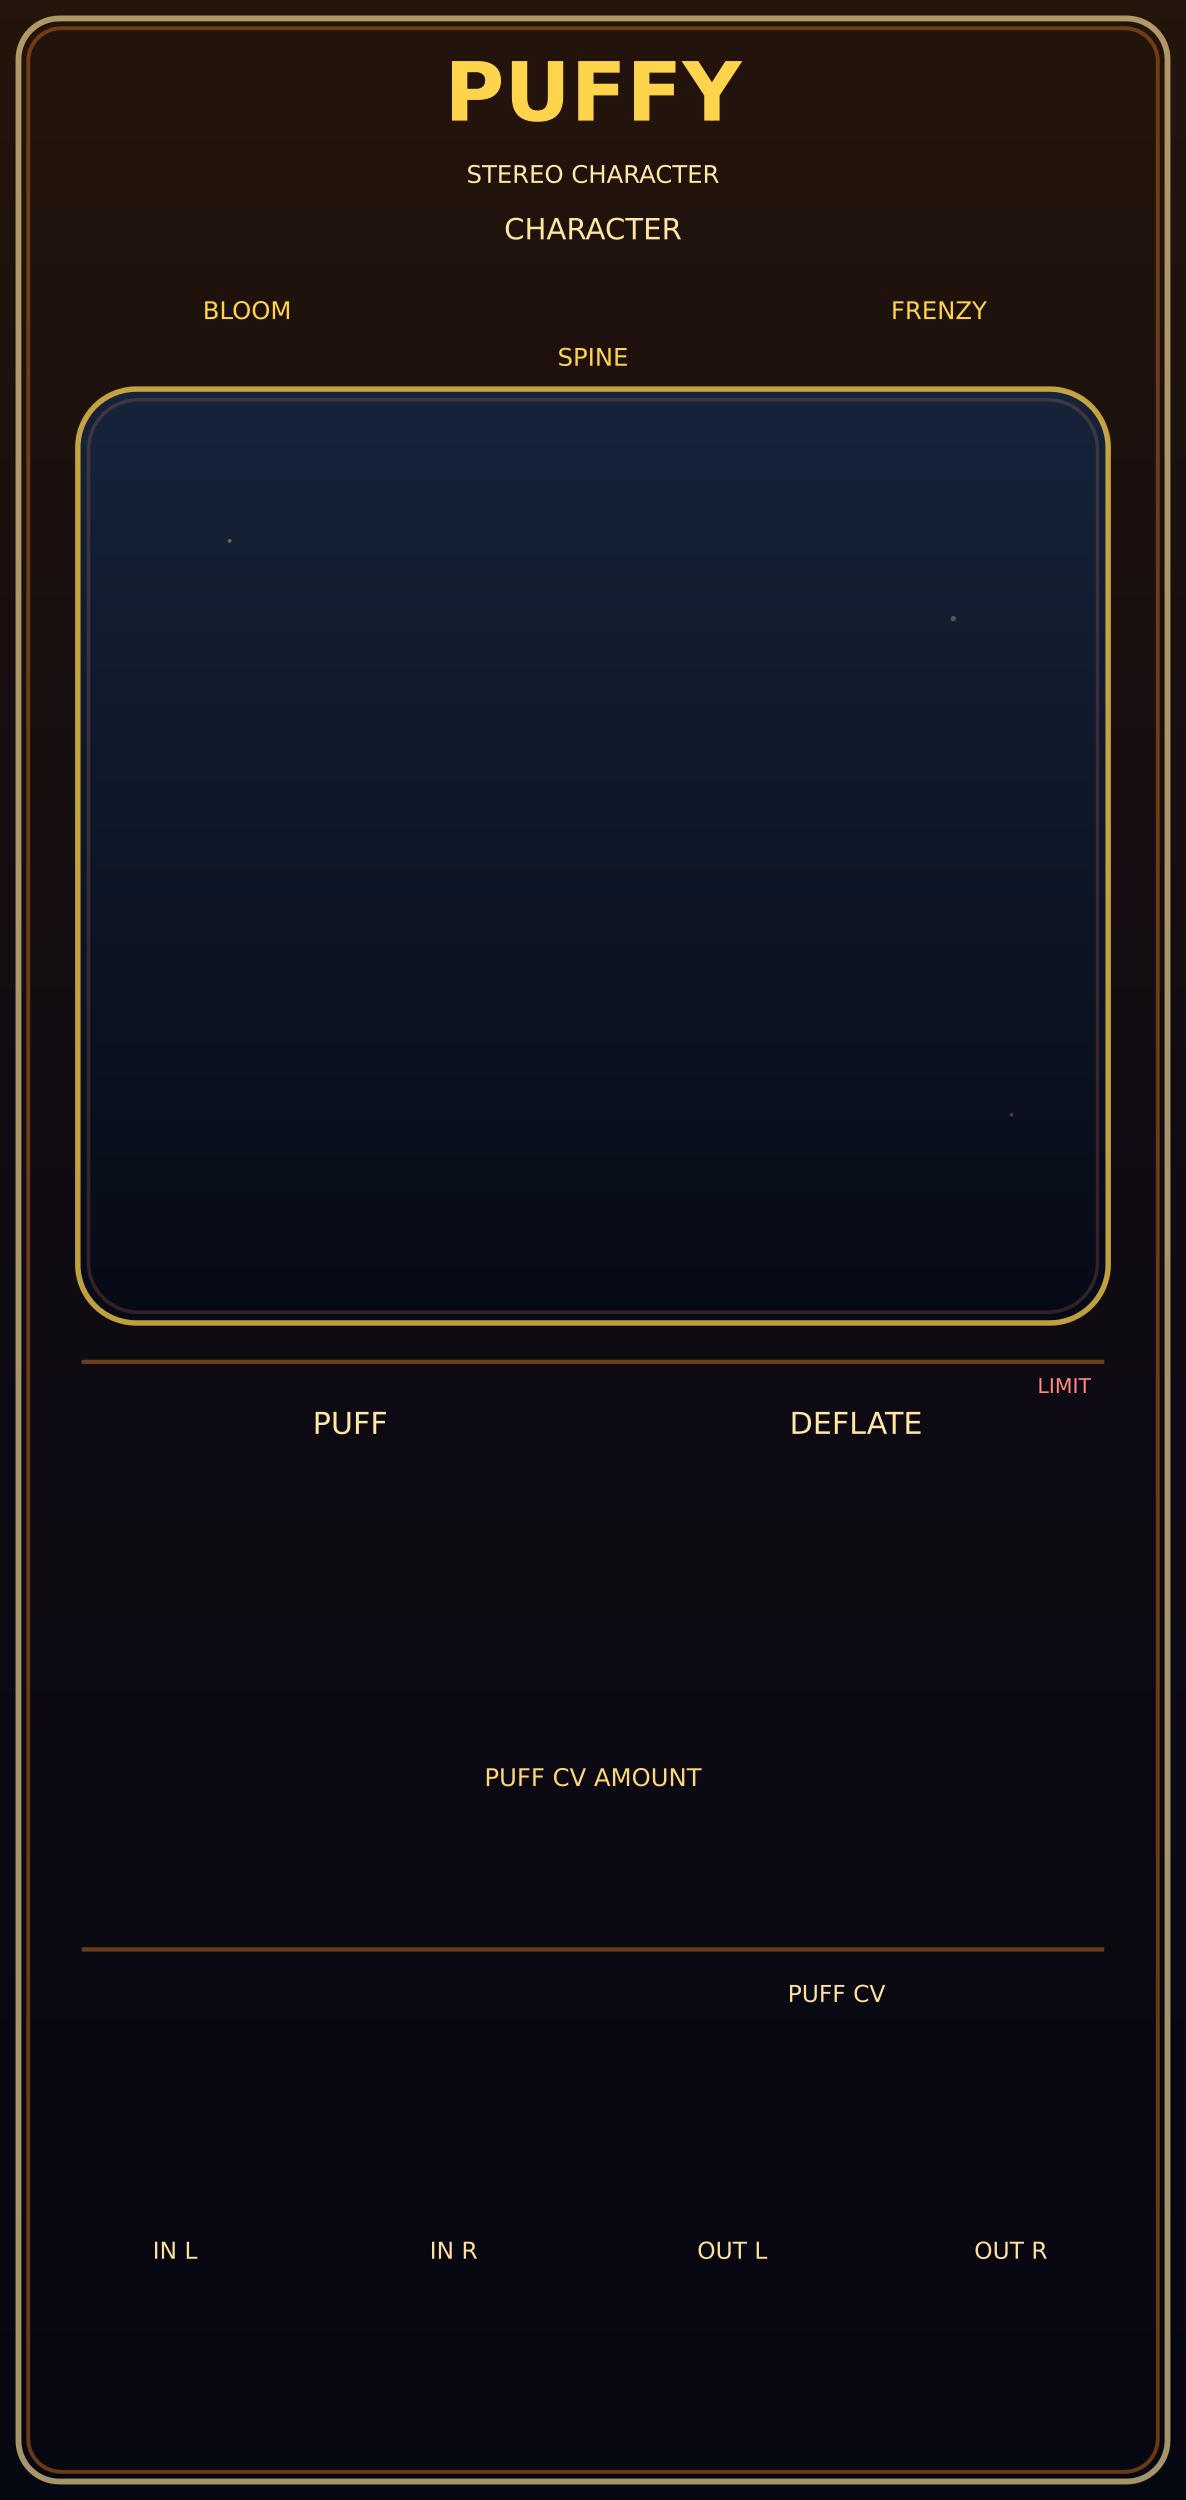
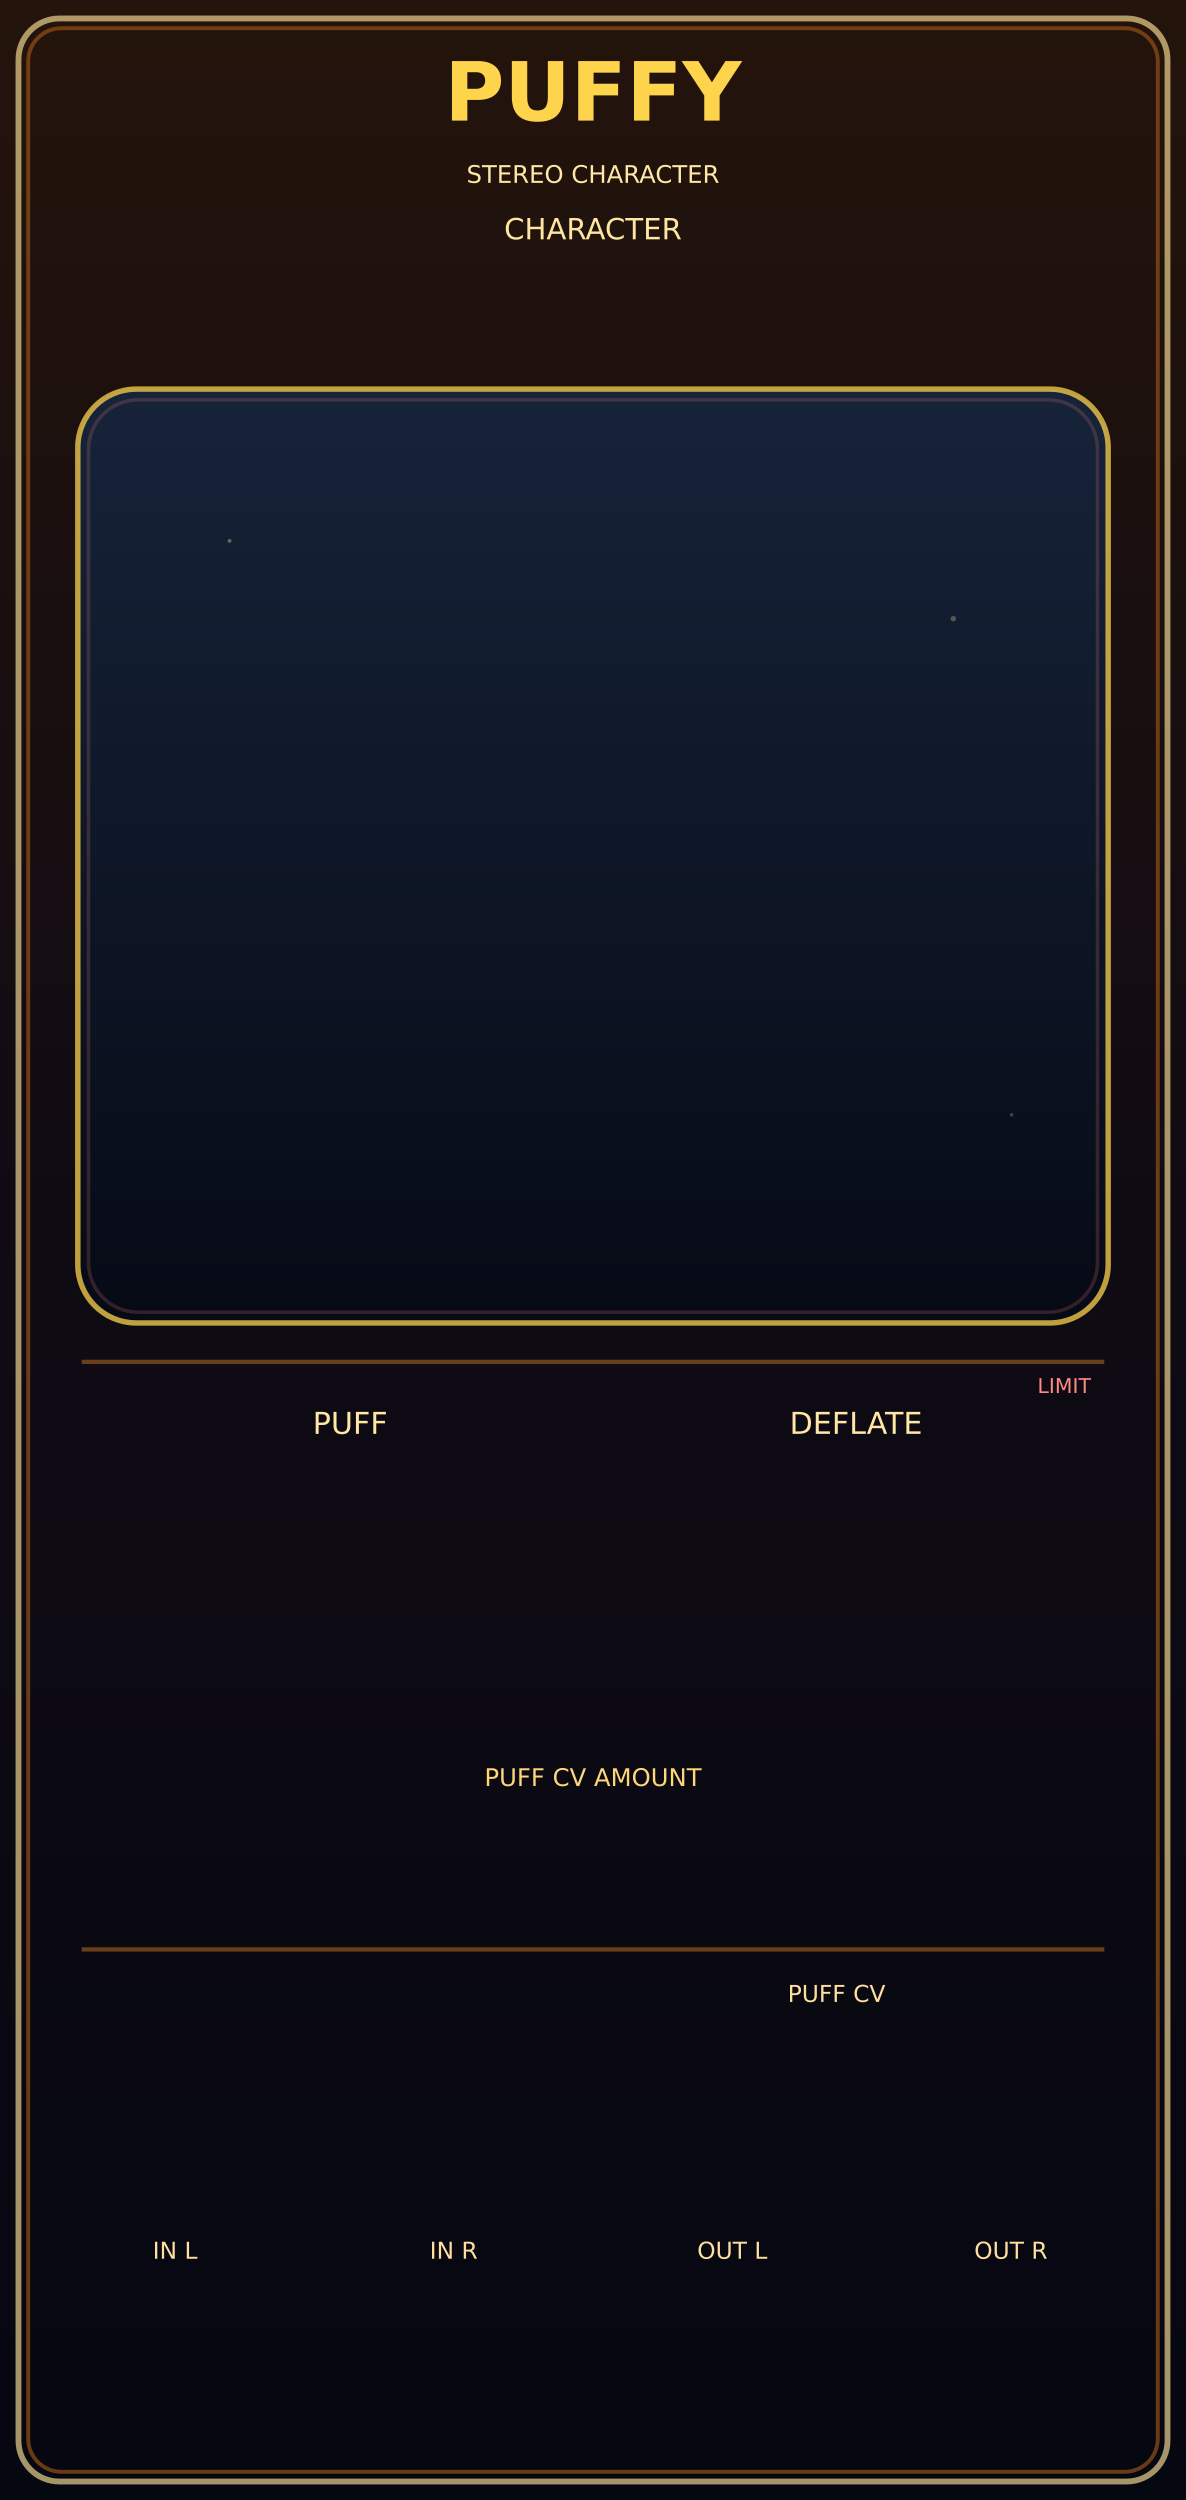
<svg xmlns="http://www.w3.org/2000/svg" width="60.96mm" height="128.5mm" viewBox="0 0 6096 12850">
  <defs>
    <linearGradient id="panel" x1="0" y1="0" x2="0" y2="1">
      <stop offset="0" stop-color="#24140b" />
      <stop offset="0.48" stop-color="#100b13" />
      <stop offset="1" stop-color="#050711" />
    </linearGradient>
    <linearGradient id="gold" x1="0" y1="0" x2="1" y2="1">
      <stop offset="0" stop-color="#fff3b1" />
      <stop offset="0.42" stop-color="#ffd44d" />
      <stop offset="1" stop-color="#ff9f08" />
    </linearGradient>
    <linearGradient id="viewport" x1="0" y1="0" x2="0" y2="1">
      <stop offset="0" stop-color="#162339" />
      <stop offset="1" stop-color="#060a15" />
    </linearGradient>
  </defs>
  <rect width="6096" height="12850" fill="url(#panel)" />
  <rect x="95" y="95" width="5906" height="12660" rx="210" fill="none" stroke="#ffe49a" stroke-opacity="0.64" stroke-width="30" />
  <rect x="145" y="145" width="5806" height="12560" rx="170" fill="none" stroke="#8c4b16" stroke-opacity="0.75" stroke-width="20" />
  <text x="3048" y="620" text-anchor="middle" font-family="DejaVu Sans, sans-serif" font-size="420" font-weight="bold" fill="#ffd44d">PUFFY</text>
  <text x="3048" y="940" text-anchor="middle" font-family="DejaVu Sans, sans-serif" font-size="125" fill="#ffe8a7">STEREO CHARACTER</text>
  <rect x="400" y="2000" width="5296" height="4800" rx="300" fill="url(#viewport)" stroke="#ffd44d" stroke-opacity="0.74" stroke-width="28" />
  <rect x="455" y="2055" width="5186" height="4690" rx="255" fill="none" stroke="#ff8a80" stroke-opacity="0.18" stroke-width="18" />
  <circle cx="1180" cy="2780" r="10" fill="#ffeaa8" opacity="0.35" />
  <circle cx="4900" cy="3180" r="14" fill="#ffeaa8" opacity="0.28" />
  <circle cx="5200" cy="5730" r="9" fill="#ffeaa8" opacity="0.24" />
  <text x="3048" y="1230" text-anchor="middle" font-family="DejaVu Sans, sans-serif" font-size="150" fill="#ffe6a0">CHARACTER</text>
-   <text x="1270" y="1640" text-anchor="middle" font-family="DejaVu Sans, sans-serif" font-size="125" fill="#ffd44d">BLOOM</text>
-   <text x="3048" y="1880" text-anchor="middle" font-family="DejaVu Sans, sans-serif" font-size="125" fill="#ffd44d">SPINE</text>
-   <text x="4826" y="1640" text-anchor="middle" font-family="DejaVu Sans, sans-serif" font-size="125" fill="#ffd44d">FRENZY</text>
  <path d="M420 7000 H5676" stroke="#9a5b20" stroke-opacity="0.65" stroke-width="22" />
  <text x="1800" y="7370" text-anchor="middle" font-family="DejaVu Sans, sans-serif" font-size="155" fill="#ffe7a5">PUFF</text>
  <text x="4400" y="7370" text-anchor="middle" font-family="DejaVu Sans, sans-serif" font-size="155" fill="#ffe7a5">DEFLATE</text>
  <text x="3048" y="9180" text-anchor="middle" font-family="DejaVu Sans, sans-serif" font-size="125" fill="#ffd779">PUFF CV AMOUNT</text>
  <text x="5470" y="7160" text-anchor="middle" font-family="DejaVu Sans, sans-serif" font-size="105" fill="#ff8a80">LIMIT</text>
  <path d="M420 10020 H5676" stroke="#9a5b20" stroke-opacity="0.65" stroke-width="22" />
  <text x="4300" y="10290" text-anchor="middle" font-family="DejaVu Sans, sans-serif" font-size="120" fill="#ffdfa0">PUFF CV</text>
  <text x="900" y="11610" text-anchor="middle" font-family="DejaVu Sans, sans-serif" font-size="120" fill="#ffdfa0">IN L</text>
  <text x="2332" y="11610" text-anchor="middle" font-family="DejaVu Sans, sans-serif" font-size="120" fill="#ffdfa0">IN R</text>
  <text x="3764" y="11610" text-anchor="middle" font-family="DejaVu Sans, sans-serif" font-size="120" fill="#ffdfa0">OUT L</text>
  <text x="5196" y="11610" text-anchor="middle" font-family="DejaVu Sans, sans-serif" font-size="120" fill="#ffdfa0">OUT R</text>
  <g id="components" opacity="0">
    <rect id="fish_rect" x="400" y="2000" width="5296" height="4800" />
    <circle id="character_param" cx="3048" cy="1400" r="180" />
+     <circle id="character_readout" cx="4450" cy="1400" r="10" />
    <circle id="puff_param" cx="1800" cy="8350" r="300" />
    <circle id="deflate_param" cx="4400" cy="8350" r="200" />
    <circle id="puff_cv_amount_param" cx="3048" cy="9600" r="180" />
    <circle id="input_l" cx="900" cy="12100" r="220" />
    <circle id="input_r" cx="2332" cy="12100" r="220" />
    <circle id="puff_cv_input" cx="4300" cy="10800" r="220" />
    <circle id="output_l" cx="3764" cy="12100" r="220" />
    <circle id="output_r" cx="5196" cy="12100" r="220" />
    <circle id="limit_light" cx="5400" cy="7250" r="100" />
-     <circle id="screw_tl" cx="300" cy="300" r="120" />
-     <circle id="screw_tr" cx="5796" cy="300" r="120" />
-     <circle id="screw_bl" cx="300" cy="12550" r="120" />
-     <circle id="screw_br" cx="5796" cy="12550" r="120" />
  </g>
</svg>
